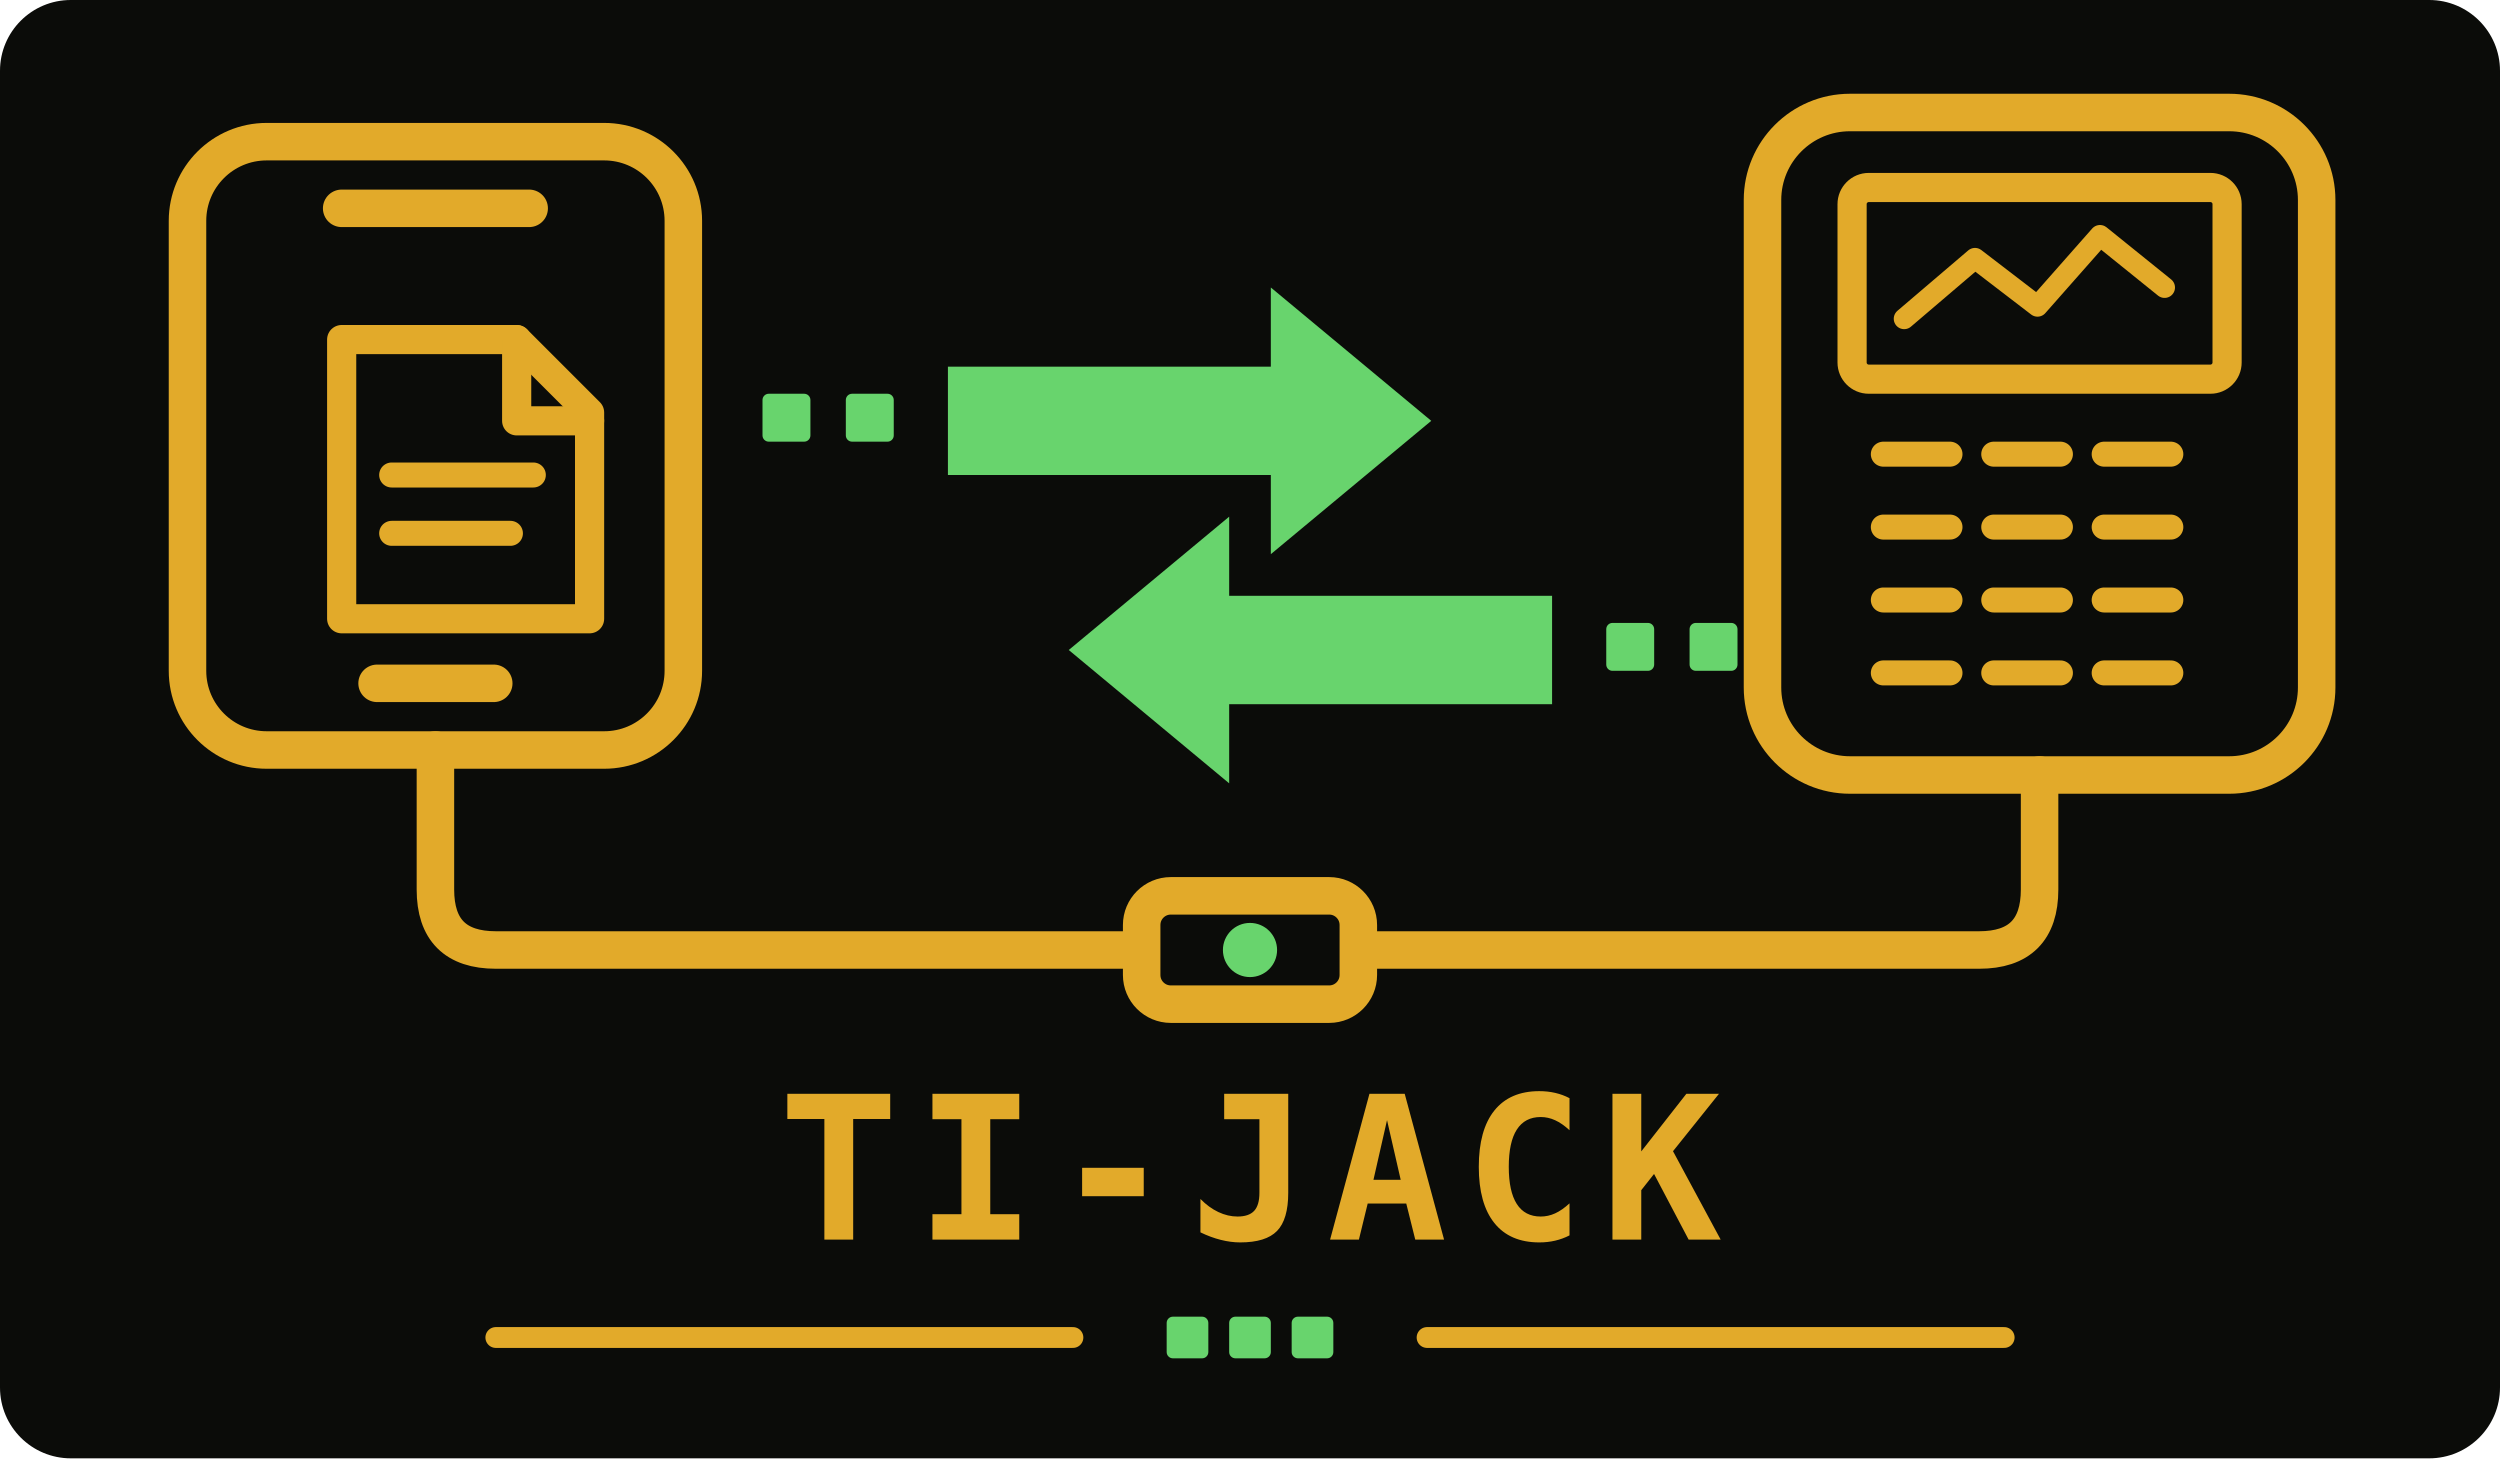
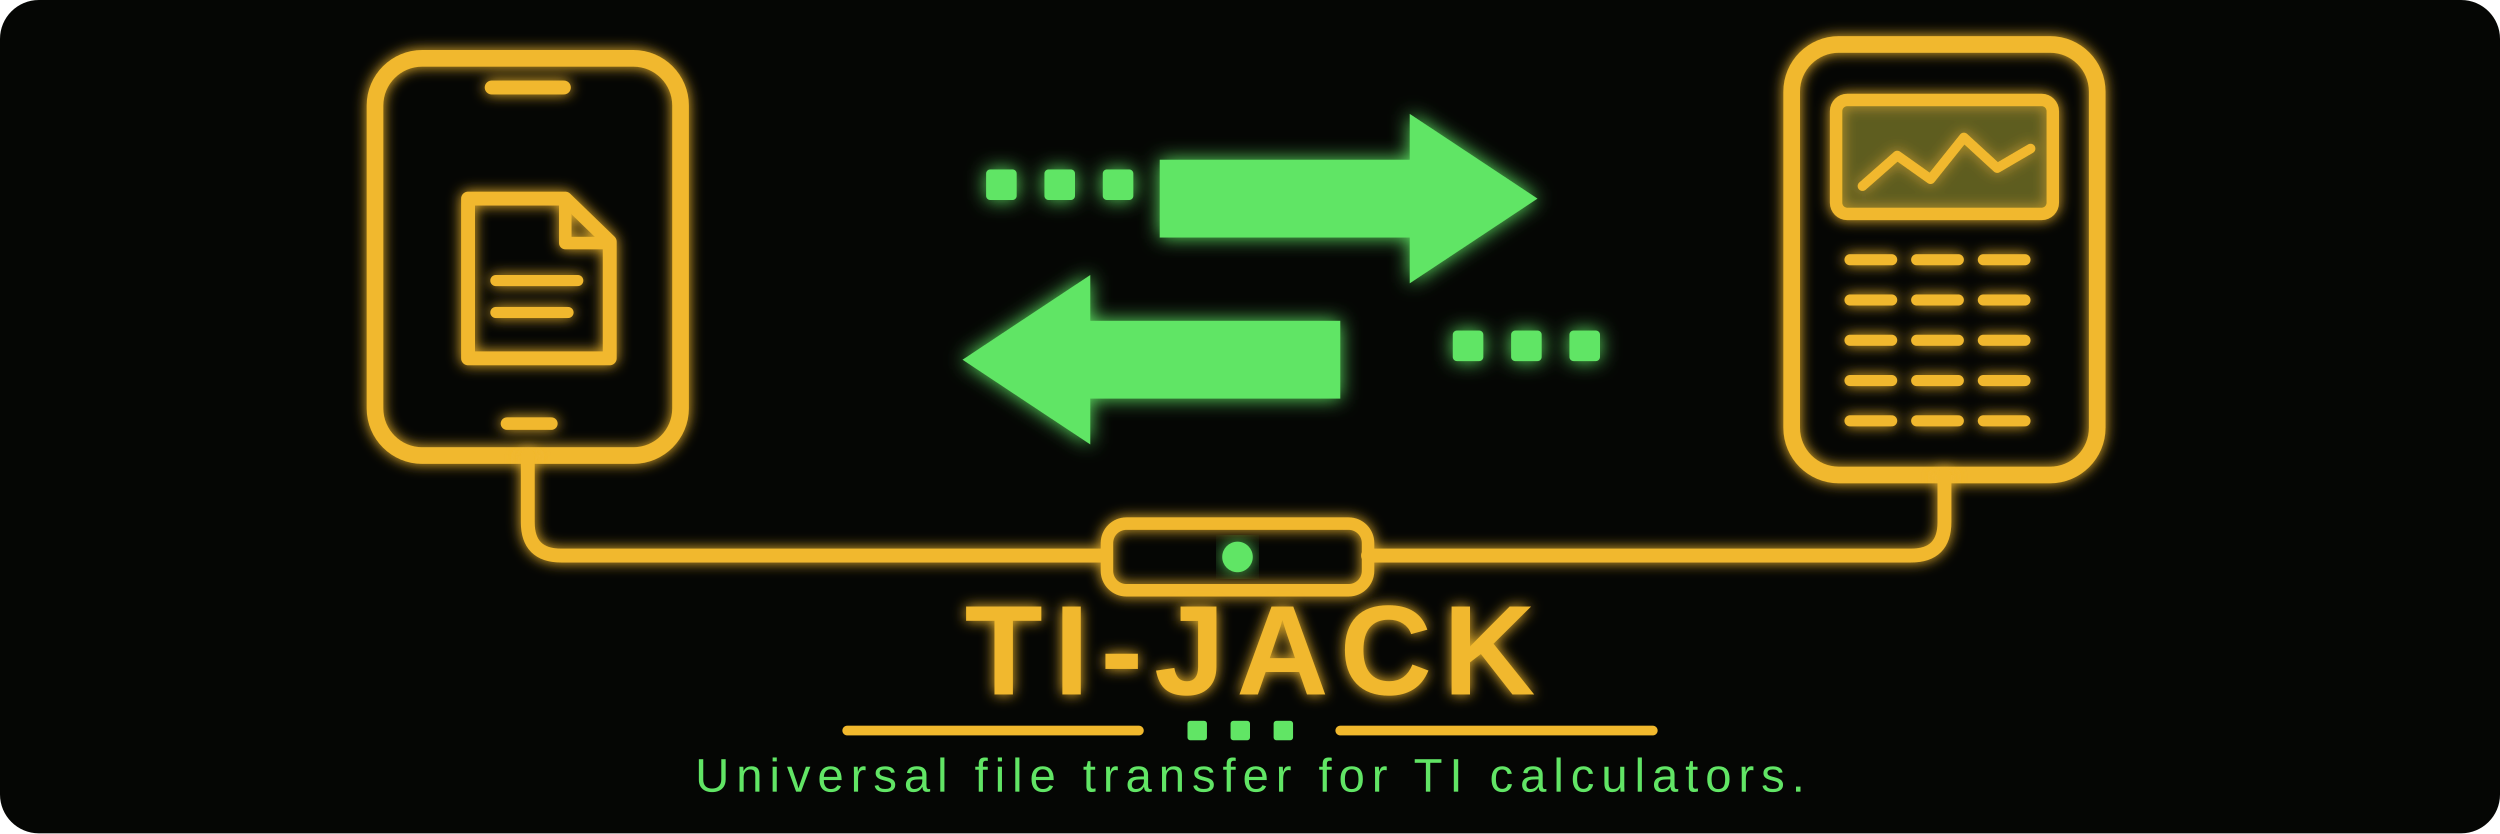
- <svg xmlns="http://www.w3.org/2000/svg" viewBox="0 0 1200 700" role="img" aria-labelledby="title desc">
-   <rect width="1200" height="700" rx="34" fill="#0b0c09" />
-   <g fill="none" stroke="#e2aa2a" stroke-width="18" stroke-linecap="round" stroke-linejoin="round">
-     <rect x="90" y="68" width="238" height="292" rx="38" />
-     <line x1="164" y1="100" x2="254" y2="100" />
-     <line x1="181" y1="328" x2="237" y2="328" />
-     <path d="M164 163h84l35 35v99H164z" stroke-width="14" />
-     <path d="M248 163v39h35" stroke-width="14" />
-     <line x1="188" y1="228" x2="256" y2="228" stroke-width="12" />
-     <line x1="188" y1="256" x2="245" y2="256" stroke-width="12" />
-     <rect x="846" y="54" width="266" height="318" rx="42" />
-     <rect x="889" y="90" width="180" height="92" rx="8" stroke-width="14" />
-     <path d="M914 153l34-29 30 23 30-34 31 25" stroke-width="10" />
-     <g stroke-width="12">
-       <line x1="904" y1="218" x2="936" y2="218" />
-       <line x1="957" y1="218" x2="989" y2="218" />
-       <line x1="1010" y1="218" x2="1042" y2="218" />
-       <line x1="904" y1="253" x2="936" y2="253" />
-       <line x1="957" y1="253" x2="989" y2="253" />
-       <line x1="1010" y1="253" x2="1042" y2="253" />
-       <line x1="904" y1="288" x2="936" y2="288" />
-       <line x1="957" y1="288" x2="989" y2="288" />
-       <line x1="1010" y1="288" x2="1042" y2="288" />
-       <line x1="904" y1="323" x2="936" y2="323" />
-       <line x1="957" y1="323" x2="989" y2="323" />
-       <line x1="1010" y1="323" x2="1042" y2="323" />
+ <svg xmlns="http://www.w3.org/2000/svg" viewBox="0 0 1800 600" role="img" aria-labelledby="title desc">
+   <defs>
+     <filter id="glowGold" x="-20%" y="-20%" width="140%" height="140%">
+       <feGaussianBlur stdDeviation="5" result="b" />
+       <feMerge>
+         <feMergeNode in="b" />
+         <feMergeNode in="SourceGraphic" />
+       </feMerge>
+     </filter>
+     <filter id="glowGreen" x="-20%" y="-20%" width="140%" height="140%">
+       <feGaussianBlur stdDeviation="7" result="b" />
+       <feMerge>
+         <feMergeNode in="b" />
+         <feMergeNode in="SourceGraphic" />
+       </feMerge>
+     </filter>
+   </defs>
+   <rect width="1800" height="600" rx="28" fill="#050604" />
+   <g fill="none" stroke="#F1B82D" stroke-linecap="round" stroke-linejoin="round" filter="url(#glowGold)">
+     <rect x="270" y="42" width="220" height="286" rx="34" stroke-width="12" />
+     <line x1="354" y1="63" x2="406" y2="63" stroke-width="10" />
+     <line x1="365" y1="305" x2="397" y2="305" stroke-width="9" />
+     <path d="M337 143h70l32 31v84H337z" stroke-width="10" />
+     <path d="M407 143v32h32" stroke-width="9" />
+     <line x1="357" y1="202" x2="416" y2="202" stroke-width="8" />
+     <line x1="357" y1="225" x2="409" y2="225" stroke-width="8" />
+   </g>
+   <g fill="none" stroke="#F1B82D" stroke-linecap="round" stroke-linejoin="round" filter="url(#glowGold)">
+     <rect x="1290" y="32" width="220" height="310" rx="34" stroke-width="12" />
+     <rect x="1322" y="72" width="156" height="82" rx="8" stroke-width="9" fill="#74732A" fill-opacity=".55" />
+     <path d="M1341 134l25-22 24 17 24-30 24 22 24-14" stroke-width="7" />
+     <g stroke-width="8">
+       <line x1="1332" y1="187" x2="1362" y2="187" />
+       <line x1="1380" y1="187" x2="1410" y2="187" />
+       <line x1="1428" y1="187" x2="1458" y2="187" />
+       <line x1="1332" y1="216" x2="1362" y2="216" />
+       <line x1="1380" y1="216" x2="1410" y2="216" />
+       <line x1="1428" y1="216" x2="1458" y2="216" />
+       <line x1="1332" y1="245" x2="1362" y2="245" />
+       <line x1="1380" y1="245" x2="1410" y2="245" />
+       <line x1="1428" y1="245" x2="1458" y2="245" />
+       <line x1="1332" y1="274" x2="1362" y2="274" />
+       <line x1="1380" y1="274" x2="1410" y2="274" />
+       <line x1="1428" y1="274" x2="1458" y2="274" />
+       <line x1="1332" y1="303" x2="1362" y2="303" />
+       <line x1="1380" y1="303" x2="1410" y2="303" />
+       <line x1="1428" y1="303" x2="1458" y2="303" />
    </g>
-     <path d="M209 360v67q0 29 29 29h308" />
-     <path d="M979 372v55q0 29-29 29H654" />
-     <rect x="548" y="430" width="104" height="52" rx="14" />
  </g>
-   <circle cx="600" cy="456" r="13" fill="#68d46d" />
-   <g fill="#68d46d">
-     <path d="M455 176h155v-38l77 64-77 64v-38H455z" />
-     <rect x="406" y="189" width="23" height="23" rx="3" />
-     <rect x="366" y="189" width="23" height="23" rx="3" />
-     <path d="M745 286H590v-38l-77 64 77 64v-38h155z" />
-     <rect x="771" y="299" width="23" height="23" rx="3" />
-     <rect x="811" y="299" width="23" height="23" rx="3" />
+   <g fill="#61E565" filter="url(#glowGreen)">
+     <rect x="710" y="122" width="22" height="22" rx="3" />
+     <rect x="752" y="122" width="22" height="22" rx="3" />
+     <rect x="794" y="122" width="22" height="22" rx="3" />
+     <path d="M835 115h180V82l92 61-92 61v-33H835z" />
+     <rect x="1046" y="238" width="22" height="22" rx="3" />
+     <rect x="1088" y="238" width="22" height="22" rx="3" />
+     <rect x="1130" y="238" width="22" height="22" rx="3" />
+     <path d="M965 231H785v-33l-92 61 92 61v-33h180z" />
  </g>
-   <text x="600" y="595" fill="#e2aa2a" font-family="ui-monospace, SFMono-Regular, Menlo, Consolas, monospace" font-size="96" font-weight="800" text-anchor="middle" letter-spacing="8">TI-JACK</text>
-   <line x1="238" y1="642" x2="515" y2="642" stroke="#e2aa2a" stroke-width="10" stroke-linecap="round" />
-   <line x1="685" y1="642" x2="962" y2="642" stroke="#e2aa2a" stroke-width="10" stroke-linecap="round" />
-   <g fill="#68d46d">
-     <rect x="560" y="632" width="20" height="20" rx="3" />
-     <rect x="590" y="632" width="20" height="20" rx="3" />
-     <rect x="620" y="632" width="20" height="20" rx="3" />
+   <g fill="none" stroke="#F1B82D" stroke-linecap="round" stroke-linejoin="round" filter="url(#glowGold)">
+     <path d="M380 328v48q0 24 24 24h392" stroke-width="10" />
+     <path d="M1400 342v34q0 24-24 24h-391" stroke-width="10" />
+     <rect x="797" y="377" width="188" height="48" rx="14" stroke-width="9" />
  </g>
+   <circle cx="891" cy="401" r="11" fill="#61E565" filter="url(#glowGreen)" />
+   <text x="900" y="500" fill="#F1B82D" text-anchor="middle" font-family="Arial Black, Arial, sans-serif" font-size="92" font-weight="900" letter-spacing="8" filter="url(#glowGold)">TI-JACK</text>
+   <line x1="610" y1="526" x2="820" y2="526" stroke="#F1B82D" stroke-width="7" stroke-linecap="round" />
+   <rect x="855" y="519" width="14" height="14" rx="2" fill="#61E565" />
+   <rect x="886" y="519" width="14" height="14" rx="2" fill="#61E565" />
+   <rect x="917" y="519" width="14" height="14" rx="2" fill="#61E565" />
+   <line x1="965" y1="526" x2="1190" y2="526" stroke="#F1B82D" stroke-width="7" stroke-linecap="round" />
+   <text x="900" y="570" fill="#61E565" text-anchor="middle" font-family="Arial, sans-serif" font-size="34" letter-spacing="5">Universal file transfer for TI calculators.</text>
</svg>
